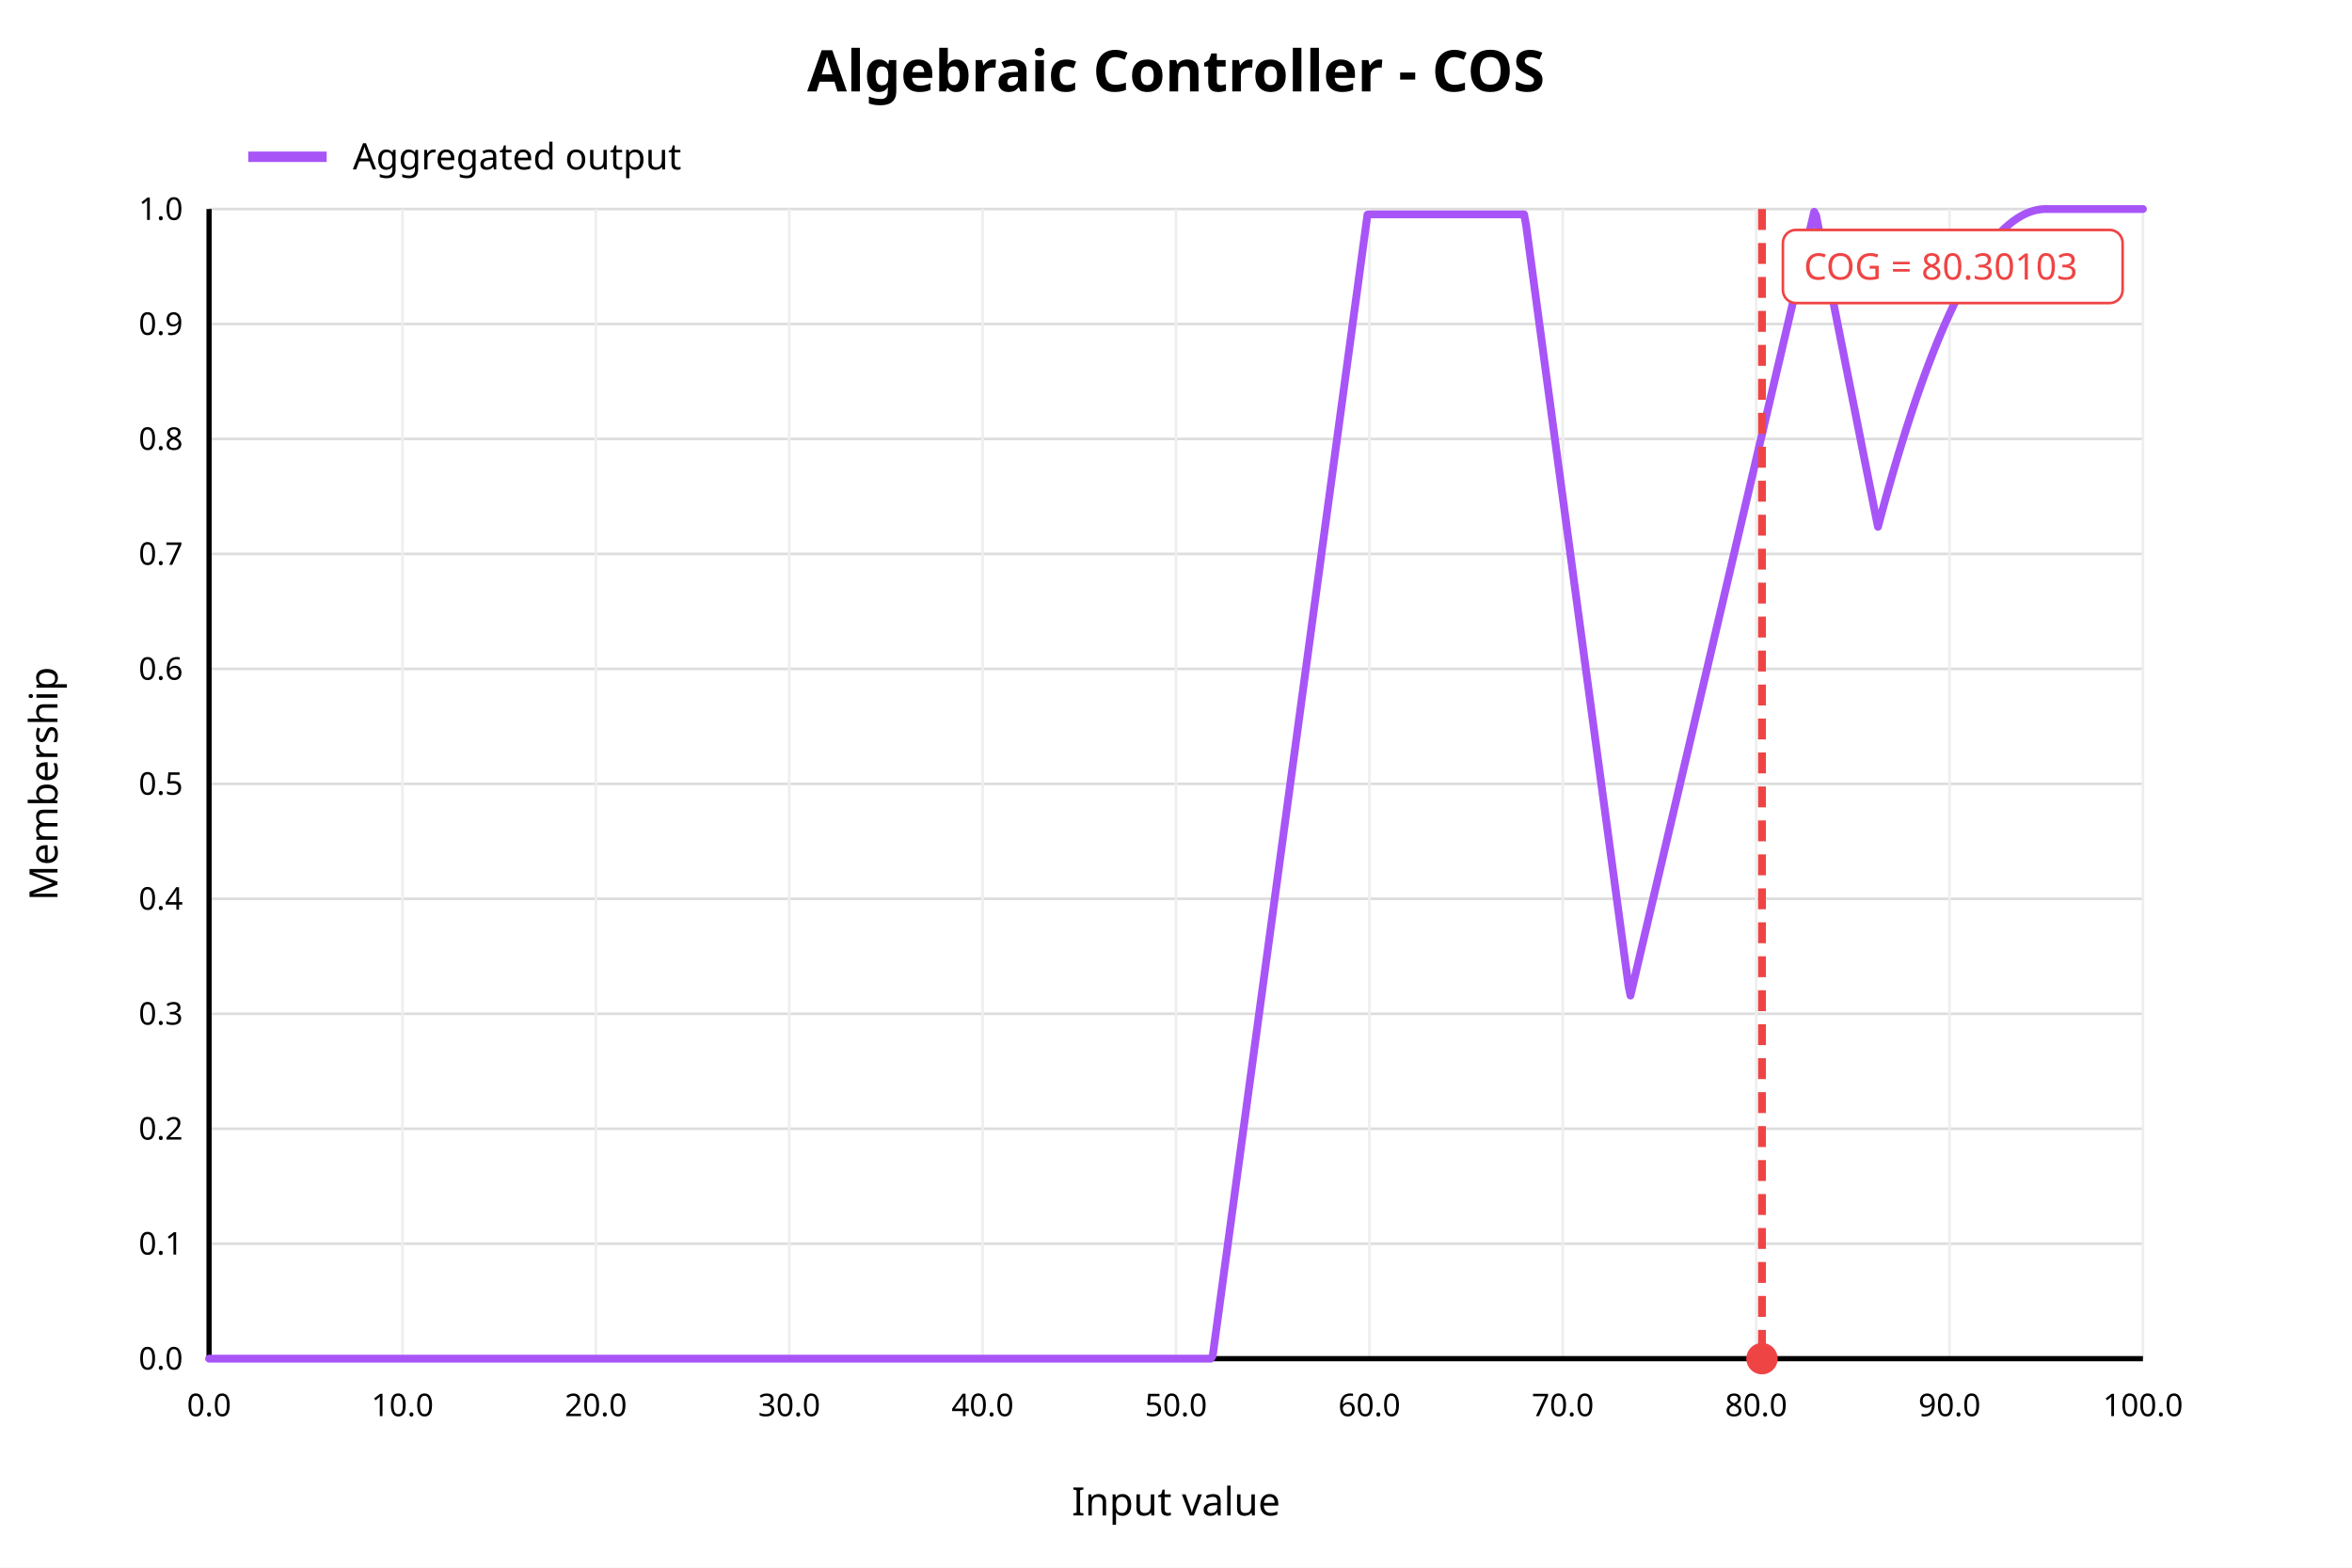
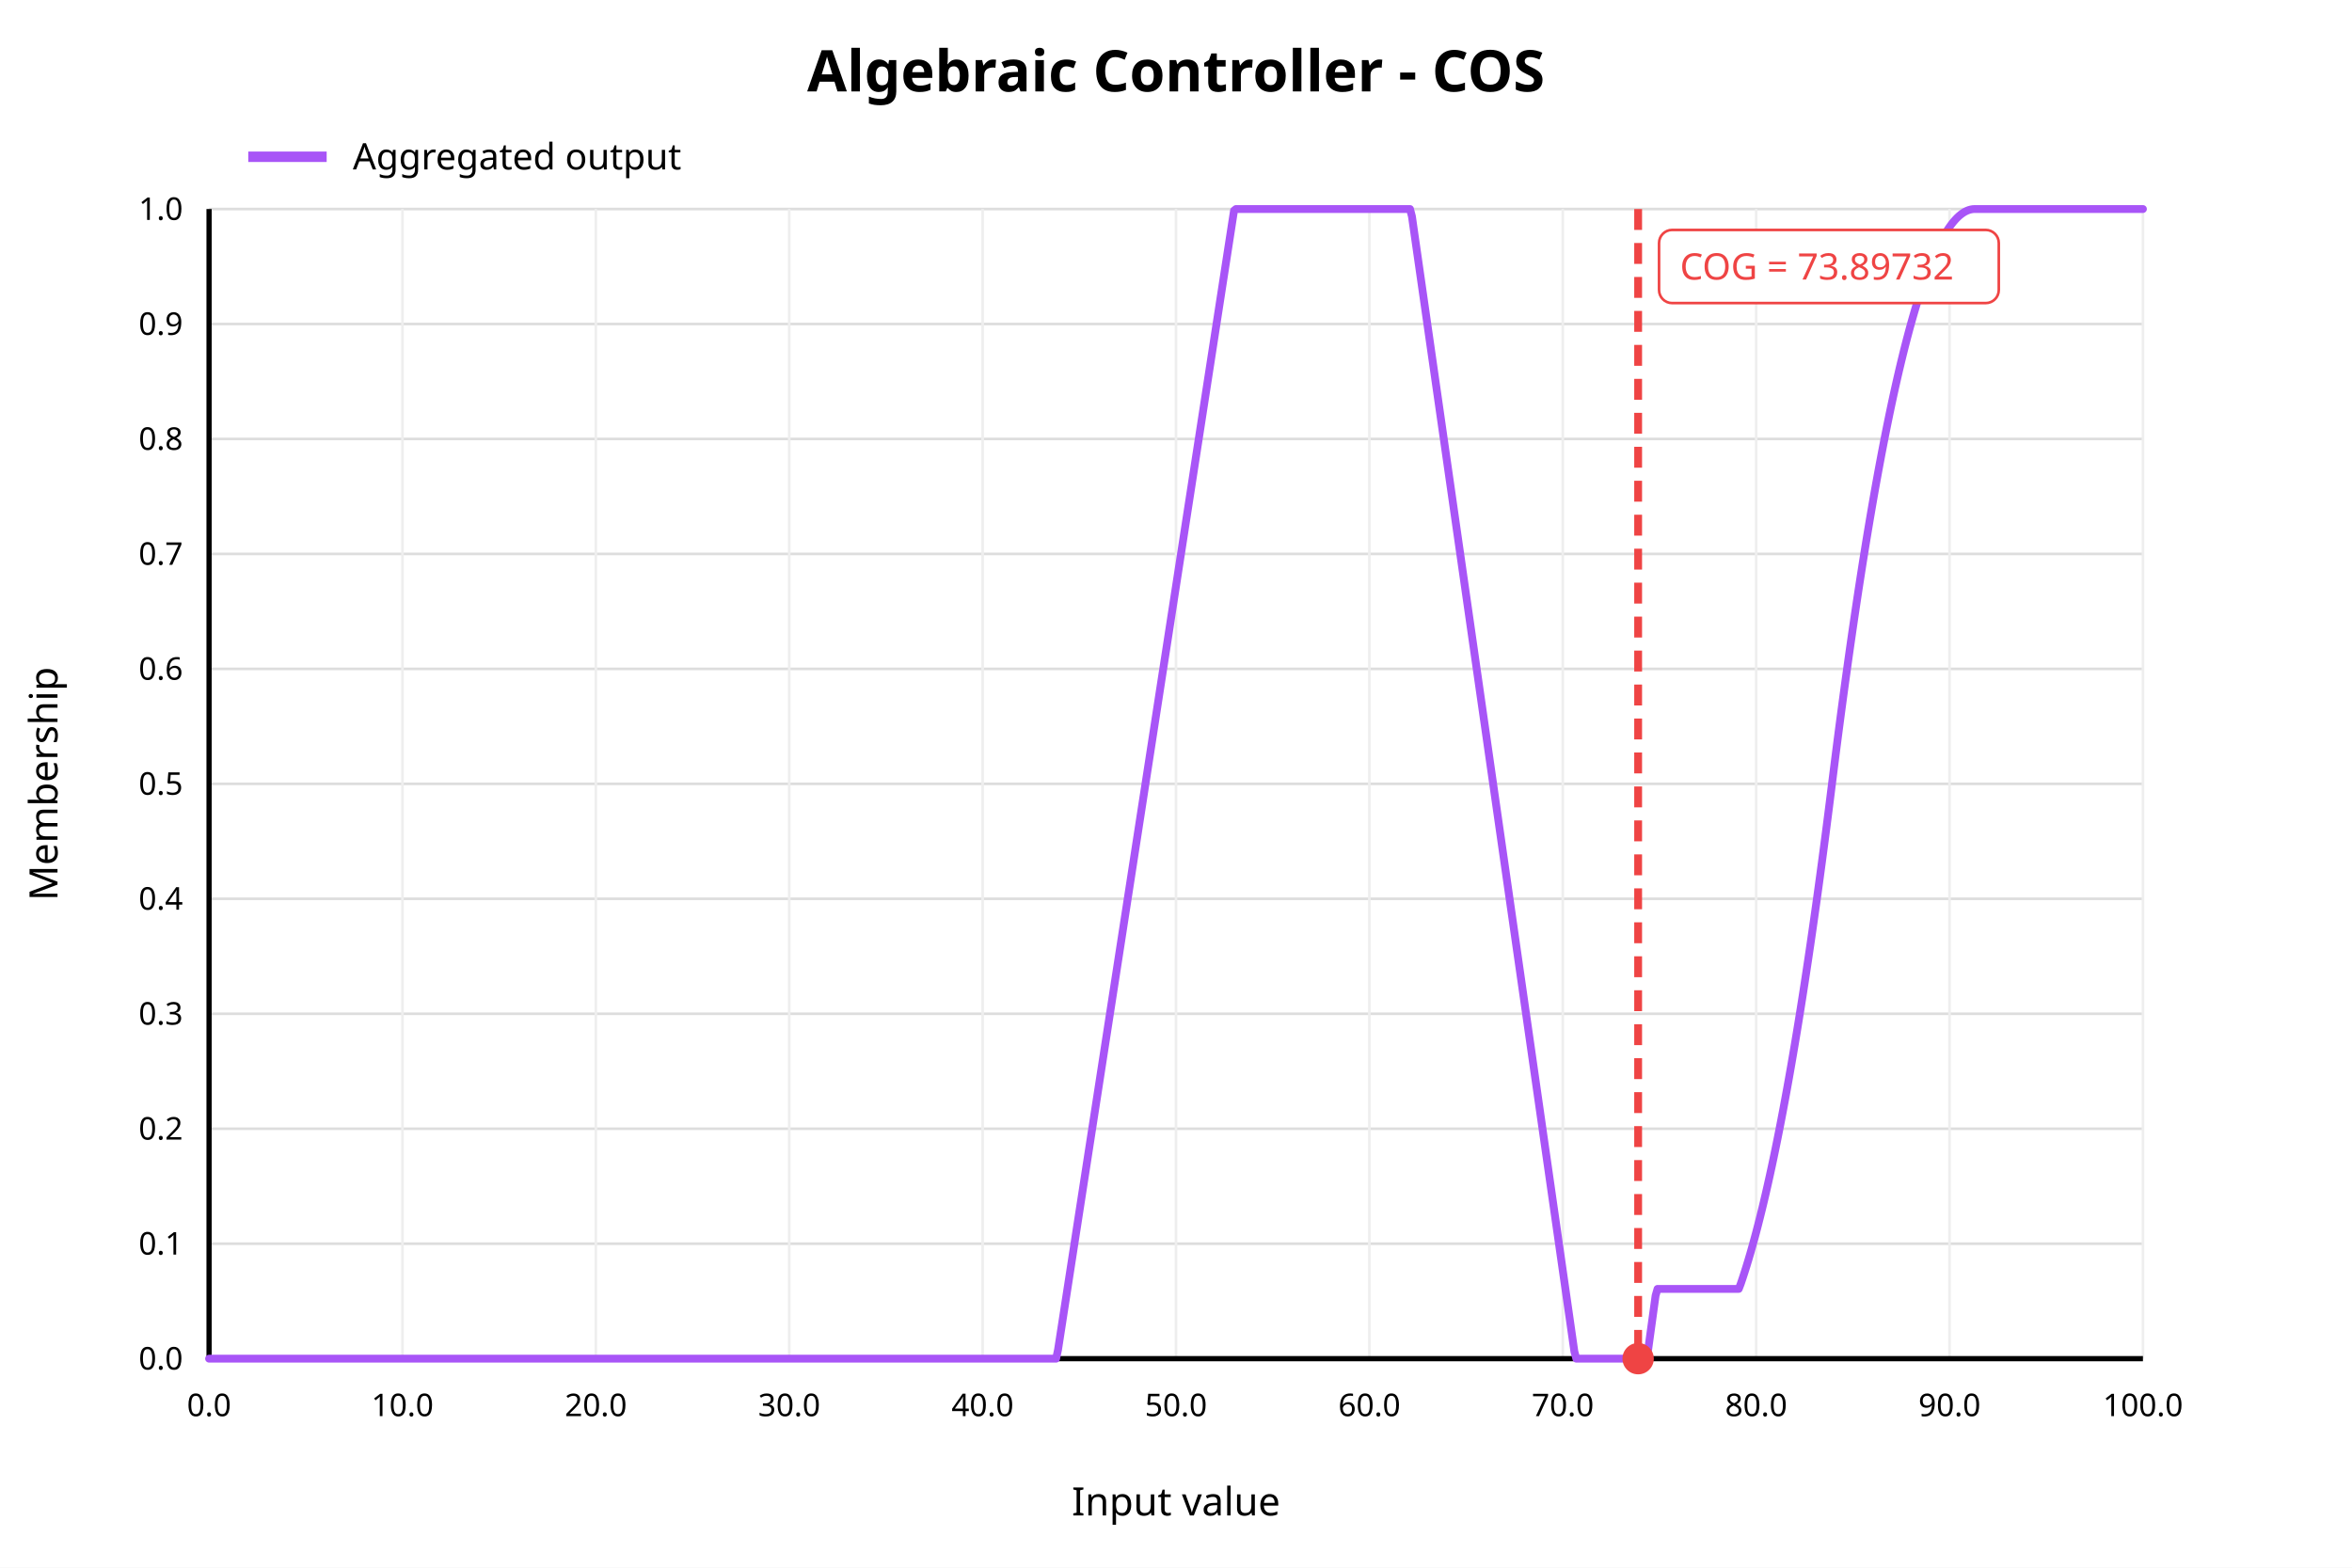
<svg xmlns="http://www.w3.org/2000/svg" width="900" height="600" viewBox="0 0 900 600">
  <rect x="0" y="0" width="900" height="600" fill="white" />
  <text x="450" y="35" text-anchor="middle" font-family="sans-serif" font-size="22" font-weight="bold" fill="black">Algebraic Controller - COS</text>
  <line x1="80" y1="520.00" x2="820" y2="520.00" stroke="#dddddd" stroke-width="1" />
  <text x="70" y="520.00" text-anchor="end" dominant-baseline="middle" font-family="sans-serif" font-size="12" fill="black">0.0</text>
  <line x1="80" y1="476.00" x2="820" y2="476.00" stroke="#dddddd" stroke-width="1" />
  <text x="70" y="476.00" text-anchor="end" dominant-baseline="middle" font-family="sans-serif" font-size="12" fill="black">0.1</text>
  <line x1="80" y1="432.00" x2="820" y2="432.00" stroke="#dddddd" stroke-width="1" />
  <text x="70" y="432.00" text-anchor="end" dominant-baseline="middle" font-family="sans-serif" font-size="12" fill="black">0.2</text>
  <line x1="80" y1="388.00" x2="820" y2="388.00" stroke="#dddddd" stroke-width="1" />
  <text x="70" y="388.00" text-anchor="end" dominant-baseline="middle" font-family="sans-serif" font-size="12" fill="black">0.3</text>
  <line x1="80" y1="344.00" x2="820" y2="344.00" stroke="#dddddd" stroke-width="1" />
  <text x="70" y="344.00" text-anchor="end" dominant-baseline="middle" font-family="sans-serif" font-size="12" fill="black">0.4</text>
  <line x1="80" y1="300.00" x2="820" y2="300.00" stroke="#dddddd" stroke-width="1" />
  <text x="70" y="300.00" text-anchor="end" dominant-baseline="middle" font-family="sans-serif" font-size="12" fill="black">0.5</text>
  <line x1="80" y1="256.00" x2="820" y2="256.00" stroke="#dddddd" stroke-width="1" />
  <text x="70" y="256.00" text-anchor="end" dominant-baseline="middle" font-family="sans-serif" font-size="12" fill="black">0.6</text>
  <line x1="80" y1="212.00" x2="820" y2="212.00" stroke="#dddddd" stroke-width="1" />
  <text x="70" y="212.00" text-anchor="end" dominant-baseline="middle" font-family="sans-serif" font-size="12" fill="black">0.7</text>
  <line x1="80" y1="168.00" x2="820" y2="168.00" stroke="#dddddd" stroke-width="1" />
  <text x="70" y="168.00" text-anchor="end" dominant-baseline="middle" font-family="sans-serif" font-size="12" fill="black">0.8</text>
  <line x1="80" y1="124.00" x2="820" y2="124.00" stroke="#dddddd" stroke-width="1" />
  <text x="70" y="124.00" text-anchor="end" dominant-baseline="middle" font-family="sans-serif" font-size="12" fill="black">0.9</text>
  <line x1="80" y1="80.00" x2="820" y2="80.00" stroke="#dddddd" stroke-width="1" />
  <text x="70" y="80.00" text-anchor="end" dominant-baseline="middle" font-family="sans-serif" font-size="12" fill="black">1.0</text>
  <line x1="80.00" y1="80" x2="80.00" y2="520" stroke="#eeeeee" stroke-width="1" />
  <text x="80.00" y="542" text-anchor="middle" font-family="sans-serif" font-size="12" fill="black">0.0</text>
  <line x1="154.00" y1="80" x2="154.00" y2="520" stroke="#eeeeee" stroke-width="1" />
  <text x="154.00" y="542" text-anchor="middle" font-family="sans-serif" font-size="12" fill="black">10.0</text>
  <line x1="228.00" y1="80" x2="228.00" y2="520" stroke="#eeeeee" stroke-width="1" />
  <text x="228.00" y="542" text-anchor="middle" font-family="sans-serif" font-size="12" fill="black">20.0</text>
  <line x1="302.00" y1="80" x2="302.00" y2="520" stroke="#eeeeee" stroke-width="1" />
  <text x="302.00" y="542" text-anchor="middle" font-family="sans-serif" font-size="12" fill="black">30.0</text>
  <line x1="376.00" y1="80" x2="376.00" y2="520" stroke="#eeeeee" stroke-width="1" />
  <text x="376.00" y="542" text-anchor="middle" font-family="sans-serif" font-size="12" fill="black">40.0</text>
  <line x1="450.00" y1="80" x2="450.00" y2="520" stroke="#eeeeee" stroke-width="1" />
  <text x="450.00" y="542" text-anchor="middle" font-family="sans-serif" font-size="12" fill="black">50.0</text>
  <line x1="524.00" y1="80" x2="524.00" y2="520" stroke="#eeeeee" stroke-width="1" />
  <text x="524.00" y="542" text-anchor="middle" font-family="sans-serif" font-size="12" fill="black">60.0</text>
  <line x1="598.00" y1="80" x2="598.00" y2="520" stroke="#eeeeee" stroke-width="1" />
  <text x="598.00" y="542" text-anchor="middle" font-family="sans-serif" font-size="12" fill="black">70.0</text>
  <line x1="672.00" y1="80" x2="672.00" y2="520" stroke="#eeeeee" stroke-width="1" />
  <text x="672.00" y="542" text-anchor="middle" font-family="sans-serif" font-size="12" fill="black">80.0</text>
  <line x1="746.00" y1="80" x2="746.00" y2="520" stroke="#eeeeee" stroke-width="1" />
  <text x="746.00" y="542" text-anchor="middle" font-family="sans-serif" font-size="12" fill="black">90.0</text>
  <line x1="820.00" y1="80" x2="820.00" y2="520" stroke="#eeeeee" stroke-width="1" />
  <text x="820.00" y="542" text-anchor="middle" font-family="sans-serif" font-size="12" fill="black">100.0</text>
  <line x1="80" y1="520" x2="820" y2="520" stroke="black" stroke-width="2" />
  <line x1="80" y1="80" x2="80" y2="520" stroke="black" stroke-width="2" />
  <text x="450" y="580" text-anchor="middle" font-family="sans-serif" font-size="15" fill="black">Input value</text>
  <text x="22" y="300" text-anchor="middle" font-family="sans-serif" font-size="15" fill="black" transform="rotate(-90 22 300)">Membership</text>
-   <polyline fill="none" stroke="#a855f7" stroke-width="3" stroke-linejoin="round" stroke-linecap="round" points="80.00,520.00 80.74,520.00 81.48,520.00 82.22,520.00 82.96,520.00 83.70,520.00 84.44,520.00 85.18,520.00 85.92,520.00 86.66,520.00 87.40,520.00 88.14,520.00 88.88,520.00 89.62,520.00 90.36,520.00 91.10,520.00 91.84,520.00 92.58,520.00 93.32,520.00 94.06,520.00 94.80,520.00 95.54,520.00 96.28,520.00 97.02,520.00 97.76,520.00 98.50,520.00 99.24,520.00 99.98,520.00 100.72,520.00 101.46,520.00 102.20,520.00 102.94,520.00 103.68,520.00 104.42,520.00 105.16,520.00 105.90,520.00 106.64,520.00 107.38,520.00 108.12,520.00 108.86,520.00 109.60,520.00 110.34,520.00 111.08,520.00 111.82,520.00 112.56,520.00 113.30,520.00 114.04,520.00 114.78,520.00 115.52,520.00 116.26,520.00 117.00,520.00 117.74,520.00 118.48,520.00 119.22,520.00 119.96,520.00 120.70,520.00 121.44,520.00 122.18,520.00 122.92,520.00 123.66,520.00 124.40,520.00 125.14,520.00 125.88,520.00 126.62,520.00 127.36,520.00 128.10,520.00 128.84,520.00 129.58,520.00 130.32,520.00 131.06,520.00 131.80,520.00 132.54,520.00 133.28,520.00 134.02,520.00 134.76,520.00 135.50,520.00 136.24,520.00 136.98,520.00 137.72,520.00 138.46,520.00 139.20,520.00 139.94,520.00 140.68,520.00 141.42,520.00 142.16,520.00 142.90,520.00 143.64,520.00 144.38,520.00 145.12,520.00 145.86,520.00 146.60,520.00 147.34,520.00 148.08,520.00 148.82,520.00 149.56,520.00 150.30,520.00 151.04,520.00 151.78,520.00 152.52,520.00 153.26,520.00 154.00,520.00 154.74,520.00 155.48,520.00 156.22,520.00 156.96,520.00 157.70,520.00 158.44,520.00 159.18,520.00 159.92,520.00 160.66,520.00 161.40,520.00 162.14,520.00 162.88,520.00 163.62,520.00 164.36,520.00 165.10,520.00 165.84,520.00 166.58,520.00 167.32,520.00 168.06,520.00 168.80,520.00 169.54,520.00 170.28,520.00 171.02,520.00 171.76,520.00 172.50,520.00 173.24,520.00 173.98,520.00 174.72,520.00 175.46,520.00 176.20,520.00 176.94,520.00 177.68,520.00 178.42,520.00 179.16,520.00 179.90,520.00 180.64,520.00 181.38,520.00 182.12,520.00 182.86,520.00 183.60,520.00 184.34,520.00 185.08,520.00 185.82,520.00 186.56,520.00 187.30,520.00 188.04,520.00 188.78,520.00 189.52,520.00 190.26,520.00 191.00,520.00 191.74,520.00 192.48,520.00 193.22,520.00 193.96,520.00 194.70,520.00 195.44,520.00 196.18,520.00 196.92,520.00 197.66,520.00 198.40,520.00 199.14,520.00 199.88,520.00 200.62,520.00 201.36,520.00 202.10,520.00 202.84,520.00 203.58,520.00 204.32,520.00 205.06,520.00 205.80,520.00 206.54,520.00 207.28,520.00 208.02,520.00 208.76,520.00 209.50,520.00 210.24,520.00 210.98,520.00 211.72,520.00 212.46,520.00 213.20,520.00 213.94,520.00 214.68,520.00 215.42,520.00 216.16,520.00 216.90,520.00 217.64,520.00 218.38,520.00 219.12,520.00 219.86,520.00 220.60,520.00 221.34,520.00 222.08,520.00 222.82,520.00 223.56,520.00 224.30,520.00 225.04,520.00 225.78,520.00 226.52,520.00 227.26,520.00 228.00,520.00 228.74,520.00 229.48,520.00 230.22,520.00 230.96,520.00 231.70,520.00 232.44,520.00 233.18,520.00 233.92,520.00 234.66,520.00 235.40,520.00 236.14,520.00 236.88,520.00 237.62,520.00 238.36,520.00 239.10,520.00 239.84,520.00 240.58,520.00 241.32,520.00 242.06,520.00 242.80,520.00 243.54,520.00 244.28,520.00 245.02,520.00 245.76,520.00 246.50,520.00 247.24,520.00 247.98,520.00 248.72,520.00 249.46,520.00 250.20,520.00 250.94,520.00 251.68,520.00 252.42,520.00 253.16,520.00 253.90,520.00 254.64,520.00 255.38,520.00 256.12,520.00 256.86,520.00 257.60,520.00 258.34,520.00 259.08,520.00 259.82,520.00 260.56,520.00 261.30,520.00 262.04,520.00 262.78,520.00 263.52,520.00 264.26,520.00 265.00,520.00 265.74,520.00 266.48,520.00 267.22,520.00 267.96,520.00 268.70,520.00 269.44,520.00 270.18,520.00 270.92,520.00 271.66,520.00 272.40,520.00 273.14,520.00 273.88,520.00 274.62,520.00 275.36,520.00 276.10,520.00 276.84,520.00 277.58,520.00 278.32,520.00 279.06,520.00 279.80,520.00 280.54,520.00 281.28,520.00 282.02,520.00 282.76,520.00 283.50,520.00 284.24,520.00 284.98,520.00 285.72,520.00 286.46,520.00 287.20,520.00 287.94,520.00 288.68,520.00 289.42,520.00 290.16,520.00 290.90,520.00 291.64,520.00 292.38,520.00 293.12,520.00 293.86,520.00 294.60,520.00 295.34,520.00 296.08,520.00 296.82,520.00 297.56,520.00 298.30,520.00 299.04,520.00 299.78,520.00 300.52,520.00 301.26,520.00 302.00,520.00 302.74,520.00 303.48,520.00 304.22,520.00 304.96,520.00 305.70,520.00 306.44,520.00 307.18,520.00 307.92,520.00 308.66,520.00 309.40,520.00 310.14,520.00 310.88,520.00 311.62,520.00 312.36,520.00 313.10,520.00 313.84,520.00 314.58,520.00 315.32,520.00 316.06,520.00 316.80,520.00 317.54,520.00 318.28,520.00 319.02,520.00 319.76,520.00 320.50,520.00 321.24,520.00 321.98,520.00 322.72,520.00 323.46,520.00 324.20,520.00 324.94,520.00 325.68,520.00 326.42,520.00 327.16,520.00 327.90,520.00 328.64,520.00 329.38,520.00 330.12,520.00 330.86,520.00 331.60,520.00 332.34,520.00 333.08,520.00 333.82,520.00 334.56,520.00 335.30,520.00 336.04,520.00 336.78,520.00 337.52,520.00 338.26,520.00 339.00,520.00 339.74,520.00 340.48,520.00 341.22,520.00 341.96,520.00 342.70,520.00 343.44,520.00 344.18,520.00 344.92,520.00 345.66,520.00 346.40,520.00 347.14,520.00 347.88,520.00 348.62,520.00 349.36,520.00 350.10,520.00 350.84,520.00 351.58,520.00 352.32,520.00 353.06,520.00 353.80,520.00 354.54,520.00 355.28,520.00 356.02,520.00 356.76,520.00 357.50,520.00 358.24,520.00 358.98,520.00 359.72,520.00 360.46,520.00 361.20,520.00 361.94,520.00 362.68,520.00 363.42,520.00 364.16,520.00 364.90,520.00 365.64,520.00 366.38,520.00 367.12,520.00 367.86,520.00 368.60,520.00 369.34,520.00 370.08,520.00 370.82,520.00 371.56,520.00 372.30,520.00 373.04,520.00 373.78,520.00 374.52,520.00 375.26,520.00 376.00,520.00 376.74,520.00 377.48,520.00 378.22,520.00 378.96,520.00 379.70,520.00 380.44,520.00 381.18,520.00 381.92,520.00 382.66,520.00 383.40,520.00 384.14,520.00 384.88,520.00 385.62,520.00 386.36,520.00 387.10,520.00 387.84,520.00 388.58,520.00 389.32,520.00 390.06,520.00 390.80,520.00 391.54,520.00 392.28,520.00 393.02,520.00 393.76,520.00 394.50,520.00 395.24,520.00 395.98,520.00 396.72,520.00 397.46,520.00 398.20,520.00 398.94,520.00 399.68,520.00 400.42,520.00 401.16,520.00 401.90,520.00 402.64,520.00 403.38,520.00 404.12,520.00 404.86,520.00 405.60,520.00 406.34,520.00 407.08,520.00 407.82,520.00 408.56,520.00 409.30,520.00 410.04,520.00 410.78,520.00 411.52,520.00 412.26,520.00 413.00,520.00 413.74,520.00 414.48,520.00 415.22,520.00 415.96,520.00 416.70,520.00 417.44,520.00 418.18,520.00 418.92,520.00 419.66,520.00 420.40,520.00 421.14,520.00 421.88,520.00 422.62,520.00 423.36,520.00 424.10,520.00 424.84,520.00 425.58,520.00 426.32,520.00 427.06,520.00 427.80,520.00 428.54,520.00 429.28,520.00 430.02,520.00 430.76,520.00 431.50,520.00 432.24,520.00 432.98,520.00 433.72,520.00 434.46,520.00 435.20,520.00 435.94,520.00 436.68,520.00 437.42,520.00 438.16,520.00 438.90,520.00 439.64,520.00 440.38,520.00 441.12,520.00 441.86,520.00 442.60,520.00 443.34,520.00 444.08,520.00 444.82,520.00 445.56,520.00 446.30,520.00 447.04,520.00 447.78,520.00 448.52,520.00 449.26,520.00 450.00,520.00 450.74,520.00 451.48,520.00 452.22,520.00 452.96,520.00 453.70,520.00 454.44,520.00 455.18,520.00 455.92,520.00 456.66,520.00 457.40,520.00 458.14,520.00 458.88,520.00 459.62,520.00 460.36,520.00 461.10,520.00 461.84,520.00 462.58,520.00 463.32,520.00 464.06,518.82 464.80,513.36 465.54,507.91 466.28,502.45 467.02,496.99 467.76,491.53 468.50,486.07 469.24,480.62 469.98,475.16 470.72,469.70 471.46,464.24 472.20,458.78 472.94,453.32 473.68,447.87 474.42,442.41 475.16,436.95 475.90,431.49 476.64,426.03 477.38,420.57 478.12,415.12 478.86,409.66 479.60,404.20 480.34,398.74 481.08,393.28 481.82,387.82 482.56,382.37 483.30,376.91 484.04,371.45 484.78,365.99 485.52,360.53 486.26,355.08 487.00,349.62 487.74,344.16 488.48,338.70 489.22,333.24 489.96,327.78 490.70,322.33 491.44,316.87 492.18,311.41 492.92,305.95 493.66,300.49 494.40,295.03 495.14,289.58 495.88,284.12 496.62,278.66 497.36,273.20 498.10,267.74 498.84,262.28 499.58,256.83 500.32,251.37 501.06,245.91 501.80,240.45 502.54,234.99 503.28,229.53 504.02,224.08 504.76,218.62 505.50,213.16 506.24,207.70 506.98,202.24 507.72,196.79 508.46,191.33 509.20,185.87 509.94,180.41 510.68,174.95 511.42,169.49 512.16,164.04 512.90,158.58 513.64,153.12 514.38,147.66 515.12,142.20 515.86,136.74 516.60,131.29 517.34,125.83 518.08,120.37 518.82,114.91 519.56,109.45 520.30,103.99 521.04,98.54 521.78,93.08 522.52,87.62 523.26,82.16 524.00,82.04 524.74,82.04 525.48,82.04 526.22,82.04 526.96,82.04 527.70,82.04 528.44,82.04 529.18,82.04 529.92,82.04 530.66,82.04 531.40,82.04 532.14,82.04 532.88,82.04 533.62,82.04 534.36,82.04 535.10,82.04 535.84,82.04 536.58,82.04 537.32,82.04 538.06,82.04 538.80,82.04 539.54,82.04 540.28,82.04 541.02,82.04 541.76,82.04 542.50,82.04 543.24,82.04 543.98,82.04 544.72,82.04 545.46,82.04 546.20,82.04 546.94,82.04 547.68,82.04 548.42,82.04 549.16,82.04 549.90,82.04 550.64,82.04 551.38,82.04 552.12,82.04 552.86,82.04 553.60,82.04 554.34,82.04 555.08,82.04 555.82,82.04 556.56,82.04 557.30,82.04 558.04,82.04 558.78,82.04 559.52,82.04 560.26,82.04 561.00,82.04 561.74,82.04 562.48,82.04 563.22,82.04 563.96,82.04 564.70,82.04 565.44,82.04 566.18,82.04 566.92,82.04 567.66,82.04 568.40,82.04 569.14,82.04 569.88,82.04 570.62,82.04 571.36,82.04 572.10,82.04 572.84,82.04 573.58,82.04 574.32,82.04 575.06,82.04 575.80,82.04 576.54,82.04 577.28,82.04 578.02,82.04 578.76,82.04 579.50,82.04 580.24,82.04 580.98,82.04 581.72,82.04 582.46,82.04 583.20,82.04 583.94,85.99 584.68,91.49 585.42,96.99 586.16,102.49 586.90,107.99 587.64,113.49 588.38,118.98 589.12,124.48 589.86,129.98 590.60,135.48 591.34,140.98 592.08,146.47 592.82,151.97 593.56,157.47 594.30,162.97 595.04,168.47 595.78,173.97 596.52,179.46 597.26,184.96 598.00,190.46 598.74,195.96 599.48,201.46 600.22,206.95 600.96,212.45 601.70,217.95 602.44,223.45 603.18,228.95 603.92,234.44 604.66,239.94 605.40,245.44 606.14,250.94 606.88,256.44 607.62,261.94 608.36,267.43 609.10,272.93 609.84,278.43 610.58,283.93 611.32,289.43 612.06,294.92 612.80,300.42 613.54,305.92 614.28,311.42 615.02,316.92 615.76,322.41 616.50,327.91 617.24,333.41 617.98,338.91 618.72,344.41 619.46,349.91 620.20,355.40 620.94,360.90 621.68,366.40 622.42,371.90 623.16,377.40 623.90,381.04 624.64,377.88 625.38,374.72 626.12,371.56 626.86,368.40 627.60,365.25 628.34,362.09 629.08,358.93 629.82,355.77 630.56,352.62 631.30,349.46 632.04,346.30 632.78,343.14 633.52,339.99 634.26,336.83 635.00,333.67 635.74,330.51 636.48,327.36 637.22,324.20 637.96,321.04 638.70,317.88 639.44,314.72 640.18,311.57 640.92,308.41 641.66,305.25 642.40,302.09 643.14,298.94 643.88,295.78 644.62,292.62 645.36,289.46 646.10,286.31 646.84,283.15 647.58,279.99 648.32,276.83 649.06,273.67 649.80,270.52 650.54,267.36 651.28,264.20 652.02,261.04 652.76,257.89 653.50,254.73 654.24,251.57 654.98,248.41 655.72,245.26 656.46,242.10 657.20,238.94 657.94,235.78 658.68,232.62 659.42,229.47 660.16,226.31 660.90,223.15 661.64,219.99 662.38,216.84 663.12,213.68 663.86,210.52 664.60,207.36 665.34,204.21 666.08,201.05 666.82,197.89 667.56,194.73 668.30,191.58 669.04,188.42 669.78,185.26 670.52,182.10 671.26,178.94 672.00,175.79 672.74,172.63 673.48,169.47 674.22,166.31 674.96,163.16 675.70,160.00 676.44,156.84 677.18,153.68 677.92,150.53 678.66,147.37 679.40,144.21 680.14,141.05 680.88,137.89 681.62,134.74 682.36,131.58 683.10,128.42 683.84,125.26 684.58,122.11 685.32,118.95 686.06,115.79 686.80,112.63 687.54,109.48 688.28,106.32 689.02,103.16 689.76,100.00 690.50,96.85 691.24,93.69 691.98,90.53 692.72,87.37 693.46,84.21 694.20,81.06 694.94,82.48 695.68,86.21 696.42,89.94 697.16,93.67 697.90,97.40 698.64,101.13 699.38,104.86 700.12,108.59 700.86,112.31 701.60,116.04 702.34,119.77 703.08,123.50 703.82,127.23 704.56,130.96 705.30,134.69 706.04,138.42 706.78,142.15 707.52,145.88 708.26,149.61 709.00,153.34 709.74,157.06 710.48,160.79 711.22,164.52 711.96,168.25 712.70,171.98 713.44,175.71 714.18,179.44 714.92,183.17 715.66,186.90 716.40,190.63 717.14,194.36 717.88,198.09 718.62,201.63 719.36,198.85 720.10,196.10 720.84,193.38 721.58,190.69 722.32,188.04 723.06,185.42 723.80,182.83 724.54,180.27 725.28,177.75 726.02,175.25 726.76,172.79 727.50,170.36 728.24,167.97 728.98,165.60 729.72,163.27 730.46,160.97 731.20,158.70 731.94,156.47 732.68,154.26 733.42,152.09 734.16,149.95 734.90,147.85 735.64,145.77 736.38,143.73 737.12,141.72 737.86,139.74 738.60,137.80 739.34,135.88 740.08,134.00 740.82,132.15 741.56,130.34 742.30,128.55 743.04,126.80 743.78,125.08 744.52,123.39 745.26,121.74 746.00,120.11 746.74,118.52 747.48,116.96 748.22,115.44 748.96,113.94 749.70,112.48 750.44,111.05 751.18,109.65 751.92,108.28 752.66,106.95 753.40,105.65 754.14,104.38 754.88,103.14 755.62,101.94 756.36,100.77 757.10,99.62 757.84,98.52 758.58,97.44 759.32,96.40 760.06,95.39 760.80,94.41 761.54,93.46 762.28,92.54 763.02,91.66 763.76,90.81 764.50,89.99 765.24,89.21 765.98,88.45 766.72,87.73 767.46,87.04 768.20,86.38 768.94,85.76 769.68,85.17 770.42,84.60 771.16,84.08 771.90,83.58 772.64,83.12 773.38,82.68 774.12,82.28 774.86,81.92 775.60,81.58 776.34,81.28 777.08,81.01 777.82,80.77 778.56,80.56 779.30,80.39 780.04,80.25 780.78,80.14 781.52,80.06 782.26,80.01 783.00,80.00 783.74,80.00 784.48,80.00 785.22,80.00 785.96,80.00 786.70,80.00 787.44,80.00 788.18,80.00 788.92,80.00 789.66,80.00 790.40,80.00 791.14,80.00 791.88,80.00 792.62,80.00 793.36,80.00 794.10,80.00 794.84,80.00 795.58,80.00 796.32,80.00 797.06,80.00 797.80,80.00 798.54,80.00 799.28,80.00 800.02,80.00 800.76,80.00 801.50,80.00 802.24,80.00 802.98,80.00 803.72,80.00 804.46,80.00 805.20,80.00 805.94,80.00 806.68,80.00 807.42,80.00 808.16,80.00 808.90,80.00 809.64,80.00 810.38,80.00 811.12,80.00 811.86,80.00 812.60,80.00 813.34,80.00 814.08,80.00 814.82,80.00 815.56,80.00 816.30,80.00 817.04,80.00 817.78,80.00 818.52,80.00 819.26,80.00 820.00,80.00" />
-   <line x1="674.23" y1="80" x2="674.23" y2="520" stroke="#ef4444" stroke-width="3" stroke-dasharray="8 5" />
-   <circle cx="674.23" cy="520" r="6" fill="#ef4444" />
-   <rect x="682.23" y="88" width="130" height="28" rx="5" fill="white" stroke="#ef4444" />
-   <text x="690.23" y="107" font-family="sans-serif" font-size="14" fill="#ef4444">COG = 80.30103</text>
+   <polyline fill="none" stroke="#a855f7" stroke-width="3" stroke-linejoin="round" stroke-linecap="round" points="80.00,520.00 80.74,520.00 81.48,520.00 82.22,520.00 82.96,520.00 83.70,520.00 84.44,520.00 85.18,520.00 85.92,520.00 86.66,520.00 87.40,520.00 88.14,520.00 88.88,520.00 89.62,520.00 90.36,520.00 91.10,520.00 91.84,520.00 92.58,520.00 93.32,520.00 94.06,520.00 94.80,520.00 95.54,520.00 96.28,520.00 97.02,520.00 97.76,520.00 98.50,520.00 99.24,520.00 99.98,520.00 100.72,520.00 101.46,520.00 102.20,520.00 102.94,520.00 103.68,520.00 104.42,520.00 105.16,520.00 105.90,520.00 106.64,520.00 107.38,520.00 108.12,520.00 108.86,520.00 109.60,520.00 110.34,520.00 111.08,520.00 111.82,520.00 112.56,520.00 113.30,520.00 114.04,520.00 114.78,520.00 115.52,520.00 116.26,520.00 117.00,520.00 117.74,520.00 118.48,520.00 119.22,520.00 119.96,520.00 120.70,520.00 121.44,520.00 122.18,520.00 122.92,520.00 123.66,520.00 124.40,520.00 125.14,520.00 125.88,520.00 126.62,520.00 127.36,520.00 128.10,520.00 128.84,520.00 129.58,520.00 130.32,520.00 131.06,520.00 131.80,520.00 132.54,520.00 133.28,520.00 134.02,520.00 134.76,520.00 135.50,520.00 136.24,520.00 136.98,520.00 137.72,520.00 138.46,520.00 139.20,520.00 139.94,520.00 140.68,520.00 141.42,520.00 142.16,520.00 142.90,520.00 143.64,520.00 144.38,520.00 145.12,520.00 145.86,520.00 146.60,520.00 147.34,520.00 148.08,520.00 148.82,520.00 149.56,520.00 150.30,520.00 151.04,520.00 151.78,520.00 152.52,520.00 153.26,520.00 154.00,520.00 154.74,520.00 155.48,520.00 156.22,520.00 156.96,520.00 157.70,520.00 158.44,520.00 159.18,520.00 159.92,520.00 160.66,520.00 161.40,520.00 162.14,520.00 162.88,520.00 163.62,520.00 164.36,520.00 165.10,520.00 165.84,520.00 166.58,520.00 167.32,520.00 168.06,520.00 168.80,520.00 169.54,520.00 170.28,520.00 171.02,520.00 171.76,520.00 172.50,520.00 173.24,520.00 173.98,520.00 174.72,520.00 175.46,520.00 176.20,520.00 176.94,520.00 177.68,520.00 178.42,520.00 179.16,520.00 179.90,520.00 180.64,520.00 181.38,520.00 182.12,520.00 182.86,520.00 183.60,520.00 184.34,520.00 185.08,520.00 185.82,520.00 186.56,520.00 187.30,520.00 188.04,520.00 188.78,520.00 189.52,520.00 190.26,520.00 191.00,520.00 191.74,520.00 192.48,520.00 193.22,520.00 193.96,520.00 194.70,520.00 195.44,520.00 196.18,520.00 196.92,520.00 197.66,520.00 198.40,520.00 199.14,520.00 199.88,520.00 200.62,520.00 201.36,520.00 202.10,520.00 202.84,520.00 203.58,520.00 204.32,520.00 205.06,520.00 205.80,520.00 206.54,520.00 207.28,520.00 208.02,520.00 208.76,520.00 209.50,520.00 210.24,520.00 210.98,520.00 211.72,520.00 212.46,520.00 213.20,520.00 213.94,520.00 214.68,520.00 215.42,520.00 216.16,520.00 216.90,520.00 217.64,520.00 218.38,520.00 219.12,520.00 219.86,520.00 220.60,520.00 221.34,520.00 222.08,520.00 222.82,520.00 223.56,520.00 224.30,520.00 225.04,520.00 225.78,520.00 226.52,520.00 227.26,520.00 228.00,520.00 228.74,520.00 229.48,520.00 230.22,520.00 230.96,520.00 231.70,520.00 232.44,520.00 233.18,520.00 233.92,520.00 234.66,520.00 235.40,520.00 236.14,520.00 236.88,520.00 237.62,520.00 238.36,520.00 239.10,520.00 239.84,520.00 240.58,520.00 241.32,520.00 242.06,520.00 242.80,520.00 243.54,520.00 244.28,520.00 245.02,520.00 245.76,520.00 246.50,520.00 247.24,520.00 247.98,520.00 248.72,520.00 249.46,520.00 250.20,520.00 250.94,520.00 251.68,520.00 252.42,520.00 253.16,520.00 253.90,520.00 254.64,520.00 255.38,520.00 256.12,520.00 256.86,520.00 257.60,520.00 258.34,520.00 259.08,520.00 259.82,520.00 260.56,520.00 261.30,520.00 262.04,520.00 262.78,520.00 263.52,520.00 264.26,520.00 265.00,520.00 265.74,520.00 266.48,520.00 267.22,520.00 267.96,520.00 268.70,520.00 269.44,520.00 270.18,520.00 270.92,520.00 271.66,520.00 272.40,520.00 273.14,520.00 273.88,520.00 274.62,520.00 275.36,520.00 276.10,520.00 276.84,520.00 277.58,520.00 278.32,520.00 279.06,520.00 279.80,520.00 280.54,520.00 281.28,520.00 282.02,520.00 282.76,520.00 283.50,520.00 284.24,520.00 284.98,520.00 285.72,520.00 286.46,520.00 287.20,520.00 287.94,520.00 288.68,520.00 289.42,520.00 290.16,520.00 290.90,520.00 291.64,520.00 292.38,520.00 293.12,520.00 293.86,520.00 294.60,520.00 295.34,520.00 296.08,520.00 296.82,520.00 297.56,520.00 298.30,520.00 299.04,520.00 299.78,520.00 300.52,520.00 301.26,520.00 302.00,520.00 302.74,520.00 303.48,520.00 304.22,520.00 304.96,520.00 305.70,520.00 306.44,520.00 307.18,520.00 307.92,520.00 308.66,520.00 309.40,520.00 310.14,520.00 310.88,520.00 311.62,520.00 312.36,520.00 313.10,520.00 313.84,520.00 314.58,520.00 315.32,520.00 316.06,520.00 316.80,520.00 317.54,520.00 318.28,520.00 319.02,520.00 319.76,520.00 320.50,520.00 321.24,520.00 321.98,520.00 322.72,520.00 323.46,520.00 324.20,520.00 324.94,520.00 325.68,520.00 326.42,520.00 327.16,520.00 327.90,520.00 328.64,520.00 329.38,520.00 330.12,520.00 330.86,520.00 331.60,520.00 332.34,520.00 333.08,520.00 333.82,520.00 334.56,520.00 335.30,520.00 336.04,520.00 336.78,520.00 337.52,520.00 338.26,520.00 339.00,520.00 339.74,520.00 340.48,520.00 341.22,520.00 341.96,520.00 342.70,520.00 343.44,520.00 344.18,520.00 344.92,520.00 345.66,520.00 346.40,520.00 347.14,520.00 347.88,520.00 348.62,520.00 349.36,520.00 350.10,520.00 350.84,520.00 351.58,520.00 352.32,520.00 353.06,520.00 353.80,520.00 354.54,520.00 355.28,520.00 356.02,520.00 356.76,520.00 357.50,520.00 358.24,520.00 358.98,520.00 359.72,520.00 360.46,520.00 361.20,520.00 361.94,520.00 362.68,520.00 363.42,520.00 364.16,520.00 364.90,520.00 365.64,520.00 366.38,520.00 367.12,520.00 367.86,520.00 368.60,520.00 369.34,520.00 370.08,520.00 370.82,520.00 371.56,520.00 372.30,520.00 373.04,520.00 373.78,520.00 374.52,520.00 375.26,520.00 376.00,520.00 376.74,520.00 377.48,520.00 378.22,520.00 378.96,520.00 379.70,520.00 380.44,520.00 381.18,520.00 381.92,520.00 382.66,520.00 383.40,520.00 384.14,520.00 384.88,520.00 385.62,520.00 386.36,520.00 387.10,520.00 387.84,520.00 388.58,520.00 389.32,520.00 390.06,520.00 390.80,520.00 391.54,520.00 392.28,520.00 393.02,520.00 393.76,520.00 394.50,520.00 395.24,520.00 395.98,520.00 396.72,520.00 397.46,520.00 398.20,520.00 398.94,520.00 399.68,520.00 400.42,520.00 401.16,520.00 401.90,520.00 402.64,520.00 403.38,520.00 404.12,520.00 404.86,516.57 405.60,511.78 406.34,506.99 407.08,502.20 407.82,497.41 408.56,492.62 409.30,487.83 410.04,483.04 410.78,478.25 411.52,473.45 412.26,468.66 413.00,463.87 413.74,459.08 414.48,454.29 415.22,449.50 415.96,444.71 416.70,439.92 417.44,435.13 418.18,430.34 418.92,425.55 419.66,420.76 420.40,415.97 421.14,411.17 421.88,406.38 422.62,401.59 423.36,396.80 424.10,392.01 424.84,387.22 425.58,382.43 426.32,377.64 427.06,372.85 427.80,368.06 428.54,363.27 429.28,358.48 430.02,353.68 430.76,348.89 431.50,344.10 432.24,339.31 432.98,334.52 433.72,329.73 434.46,324.94 435.20,320.15 435.94,315.36 436.68,310.57 437.42,305.78 438.16,300.99 438.90,296.19 439.64,291.40 440.38,286.61 441.12,281.82 441.86,277.03 442.60,272.24 443.34,267.45 444.08,262.66 444.82,257.87 445.56,253.08 446.30,248.29 447.04,243.50 447.78,238.71 448.52,233.91 449.26,229.12 450.00,224.33 450.74,219.54 451.48,214.75 452.22,209.96 452.96,205.17 453.70,200.38 454.44,195.59 455.18,190.80 455.92,186.01 456.66,181.22 457.40,176.42 458.14,171.63 458.88,166.84 459.62,162.05 460.36,157.26 461.10,152.47 461.84,147.68 462.58,142.89 463.32,138.10 464.06,133.31 464.80,128.52 465.54,123.73 466.28,118.93 467.02,114.14 467.76,109.35 468.50,104.56 469.24,99.77 469.98,94.98 470.72,90.19 471.46,85.40 472.20,80.61 472.94,80.00 473.68,80.00 474.42,80.00 475.16,80.00 475.90,80.00 476.64,80.00 477.38,80.00 478.12,80.00 478.86,80.00 479.60,80.00 480.34,80.00 481.08,80.00 481.82,80.00 482.56,80.00 483.30,80.00 484.04,80.00 484.78,80.00 485.52,80.00 486.26,80.00 487.00,80.00 487.74,80.00 488.48,80.00 489.22,80.00 489.96,80.00 490.70,80.00 491.44,80.00 492.18,80.00 492.92,80.00 493.66,80.00 494.40,80.00 495.14,80.00 495.88,80.00 496.62,80.00 497.36,80.00 498.10,80.00 498.84,80.00 499.58,80.00 500.32,80.00 501.06,80.00 501.80,80.00 502.54,80.00 503.28,80.00 504.02,80.00 504.76,80.00 505.50,80.00 506.24,80.00 506.98,80.00 507.72,80.00 508.46,80.00 509.20,80.00 509.94,80.00 510.68,80.00 511.42,80.00 512.16,80.00 512.90,80.00 513.64,80.00 514.38,80.00 515.12,80.00 515.86,80.00 516.60,80.00 517.34,80.00 518.08,80.00 518.82,80.00 519.56,80.00 520.30,80.00 521.04,80.00 521.78,80.00 522.52,80.00 523.26,80.00 524.00,80.00 524.74,80.00 525.48,80.00 526.22,80.00 526.96,80.00 527.70,80.00 528.44,80.00 529.18,80.00 529.92,80.00 530.66,80.00 531.40,80.00 532.14,80.00 532.88,80.00 533.62,80.00 534.36,80.00 535.10,80.00 535.84,80.00 536.58,80.00 537.32,80.00 538.06,80.00 538.80,80.00 539.54,80.00 540.28,82.82 541.02,87.99 541.76,93.17 542.50,98.34 543.24,103.51 543.98,108.68 544.72,113.85 545.46,119.03 546.20,124.20 546.94,129.37 547.68,134.54 548.42,139.71 549.16,144.89 549.90,150.06 550.64,155.23 551.38,160.40 552.12,165.57 552.86,170.75 553.60,175.92 554.34,181.09 555.08,186.26 555.82,191.44 556.56,196.61 557.30,201.78 558.04,206.95 558.78,212.12 559.52,217.30 560.26,222.47 561.00,227.64 561.74,232.81 562.48,237.99 563.22,243.16 563.96,248.33 564.70,253.50 565.44,258.67 566.18,263.85 566.92,269.02 567.66,274.19 568.40,279.36 569.14,284.53 569.88,289.71 570.62,294.88 571.36,300.05 572.10,305.22 572.84,310.39 573.58,315.57 574.32,320.74 575.06,325.91 575.80,331.08 576.54,336.26 577.28,341.43 578.02,346.60 578.76,351.77 579.50,356.94 580.24,362.12 580.98,367.29 581.72,372.46 582.46,377.63 583.20,382.80 583.94,387.98 584.68,393.15 585.42,398.32 586.16,403.49 586.90,408.67 587.64,413.84 588.38,419.01 589.12,424.18 589.86,429.35 590.60,434.53 591.34,439.70 592.08,444.87 592.82,450.04 593.56,455.21 594.30,460.39 595.04,465.56 595.78,470.73 596.52,475.90 597.26,481.08 598.00,486.25 598.74,491.42 599.48,496.59 600.22,501.76 600.96,506.94 601.70,512.11 602.44,517.28 603.18,520.00 603.92,520.00 604.66,520.00 605.40,520.00 606.14,520.00 606.88,520.00 607.62,520.00 608.36,520.00 609.10,520.00 609.84,520.00 610.58,520.00 611.32,520.00 612.06,520.00 612.80,520.00 613.54,520.00 614.28,520.00 615.02,520.00 615.76,520.00 616.50,520.00 617.24,520.00 617.98,520.00 618.72,520.00 619.46,520.00 620.20,520.00 620.94,520.00 621.68,520.00 622.42,520.00 623.16,520.00 623.90,520.00 624.64,520.00 625.38,520.00 626.12,520.00 626.86,520.00 627.60,520.00 628.34,520.00 629.08,520.00 629.82,520.00 630.56,517.36 631.30,511.99 632.04,506.61 632.78,501.24 633.52,495.86 634.26,493.30 635.00,493.30 635.74,493.30 636.48,493.30 637.22,493.30 637.96,493.30 638.70,493.30 639.44,493.30 640.18,493.30 640.92,493.30 641.66,493.30 642.40,493.30 643.14,493.30 643.88,493.30 644.62,493.30 645.36,493.30 646.10,493.30 646.84,493.30 647.58,493.30 648.32,493.30 649.06,493.30 649.80,493.30 650.54,493.30 651.28,493.30 652.02,493.30 652.76,493.30 653.50,493.30 654.24,493.30 654.98,493.30 655.72,493.30 656.46,493.30 657.20,493.30 657.94,493.30 658.68,493.30 659.42,493.30 660.16,493.30 660.90,493.30 661.64,493.30 662.38,493.30 663.12,493.30 663.86,493.30 664.60,493.30 665.34,493.30 666.08,491.40 666.82,489.21 667.56,486.94 668.30,484.59 669.04,482.16 669.78,479.65 670.52,477.05 671.26,474.38 672.00,471.63 672.74,468.79 673.48,465.87 674.22,462.88 674.96,459.80 675.70,456.64 676.44,453.40 677.18,450.08 677.92,446.68 678.66,443.20 679.40,439.64 680.14,436.00 680.88,432.28 681.62,428.47 682.36,424.59 683.10,420.62 683.84,416.58 684.58,412.45 685.32,408.24 686.06,403.95 686.80,399.58 687.54,395.13 688.28,390.60 689.02,385.99 689.76,381.30 690.50,376.53 691.24,371.67 691.98,366.74 692.72,361.72 693.46,356.63 694.20,351.45 694.94,346.20 695.68,340.86 696.42,335.44 697.16,329.94 697.90,324.36 698.64,318.70 699.38,312.96 700.12,307.14 700.86,301.23 701.60,295.30 702.34,289.44 703.08,283.67 703.82,277.97 704.56,272.36 705.30,266.83 706.04,261.38 706.78,256.01 707.52,250.71 708.26,245.50 709.00,240.38 709.74,235.33 710.48,230.36 711.22,225.47 711.96,220.67 712.70,215.94 713.44,211.30 714.18,206.73 714.92,202.25 715.66,197.85 716.40,193.53 717.14,189.28 717.88,185.12 718.62,181.04 719.36,177.05 720.10,173.13 720.84,169.29 721.58,165.53 722.32,161.86 723.06,158.26 723.80,154.75 724.54,151.31 725.28,147.96 726.02,144.69 726.76,141.50 727.50,138.39 728.24,135.36 728.98,132.41 729.72,129.54 730.46,126.75 731.20,124.04 731.94,121.42 732.68,118.87 733.42,116.41 734.16,114.02 734.90,111.72 735.64,109.50 736.38,107.35 737.12,105.29 737.86,103.31 738.60,101.41 739.34,99.59 740.08,97.86 740.82,96.20 741.56,94.62 742.30,93.13 743.04,91.71 743.78,90.38 744.52,89.12 745.26,87.95 746.00,86.86 746.74,85.84 747.48,84.91 748.22,84.06 748.96,83.29 749.70,82.60 750.44,82.00 751.18,81.47 751.92,81.02 752.66,80.66 753.40,80.37 754.14,80.17 754.88,80.04 755.62,80.00 756.36,80.00 757.10,80.00 757.84,80.00 758.58,80.00 759.32,80.00 760.06,80.00 760.80,80.00 761.54,80.00 762.28,80.00 763.02,80.00 763.76,80.00 764.50,80.00 765.24,80.00 765.98,80.00 766.72,80.00 767.46,80.00 768.20,80.00 768.94,80.00 769.68,80.00 770.42,80.00 771.16,80.00 771.90,80.00 772.64,80.00 773.38,80.00 774.12,80.00 774.86,80.00 775.60,80.00 776.34,80.00 777.08,80.00 777.82,80.00 778.56,80.00 779.30,80.00 780.04,80.00 780.78,80.00 781.52,80.00 782.26,80.00 783.00,80.00 783.74,80.00 784.48,80.00 785.22,80.00 785.96,80.00 786.70,80.00 787.44,80.00 788.18,80.00 788.92,80.00 789.66,80.00 790.40,80.00 791.14,80.00 791.88,80.00 792.62,80.00 793.36,80.00 794.10,80.00 794.84,80.00 795.58,80.00 796.32,80.00 797.06,80.00 797.80,80.00 798.54,80.00 799.28,80.00 800.02,80.00 800.76,80.00 801.50,80.00 802.24,80.00 802.98,80.00 803.72,80.00 804.46,80.00 805.20,80.00 805.94,80.00 806.68,80.00 807.42,80.00 808.16,80.00 808.90,80.00 809.64,80.00 810.38,80.00 811.12,80.00 811.86,80.00 812.60,80.00 813.34,80.00 814.08,80.00 814.82,80.00 815.56,80.00 816.30,80.00 817.04,80.00 817.78,80.00 818.52,80.00 819.26,80.00 820.00,80.00" />
+   <line x1="626.84" y1="80" x2="626.84" y2="520" stroke="#ef4444" stroke-width="3" stroke-dasharray="8 5" />
+   <circle cx="626.84" cy="520" r="6" fill="#ef4444" />
+   <rect x="634.84" y="88" width="130" height="28" rx="5" fill="white" stroke="#ef4444" />
+   <text x="642.84" y="107" font-family="sans-serif" font-size="14" fill="#ef4444">COG = 73.89732</text>
  <line x1="95" y1="60" x2="125" y2="60" stroke="#a855f7" stroke-width="4" />
  <text x="135" y="60" dominant-baseline="middle" font-family="sans-serif" font-size="14" fill="black">Aggregated output</text>
</svg>
